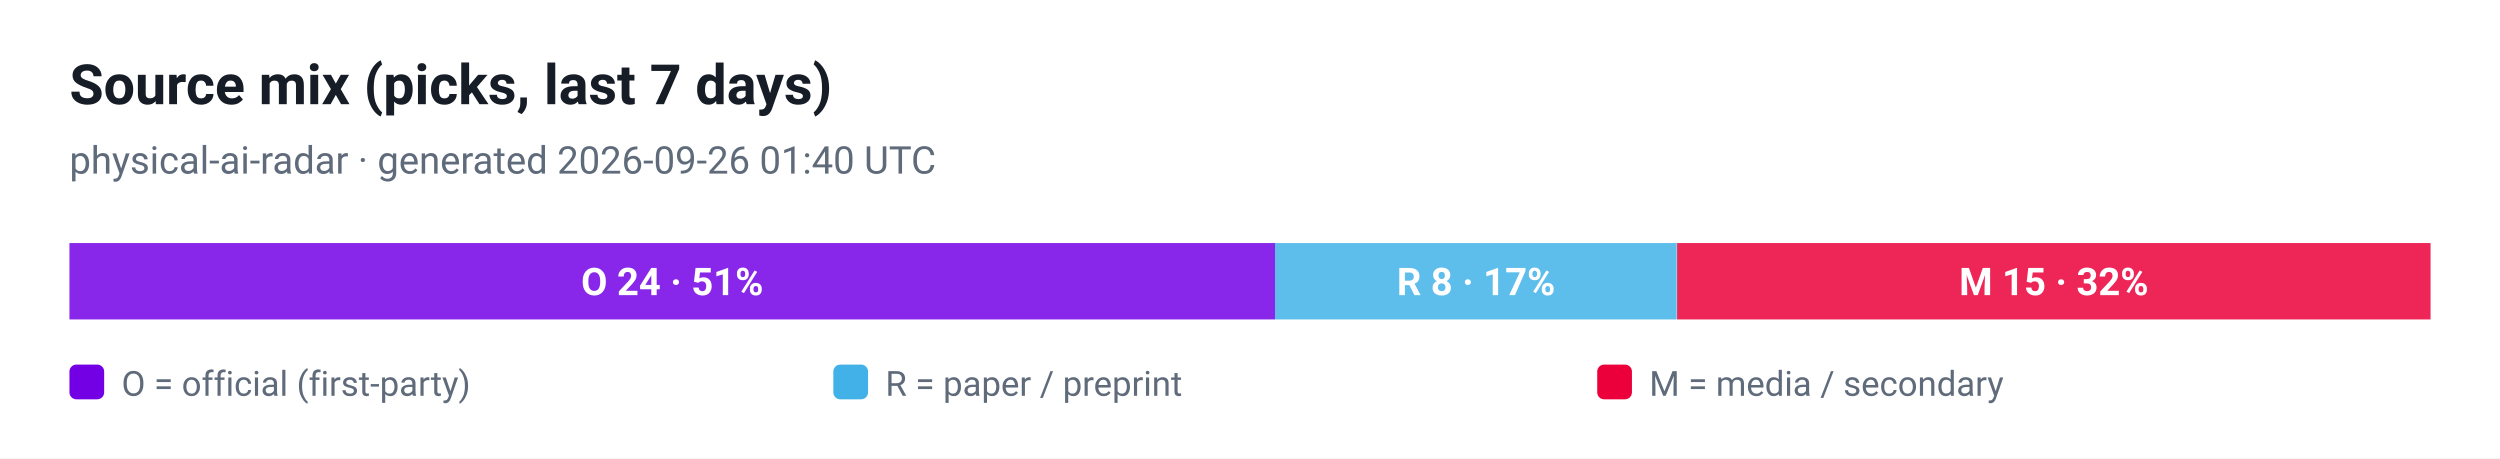
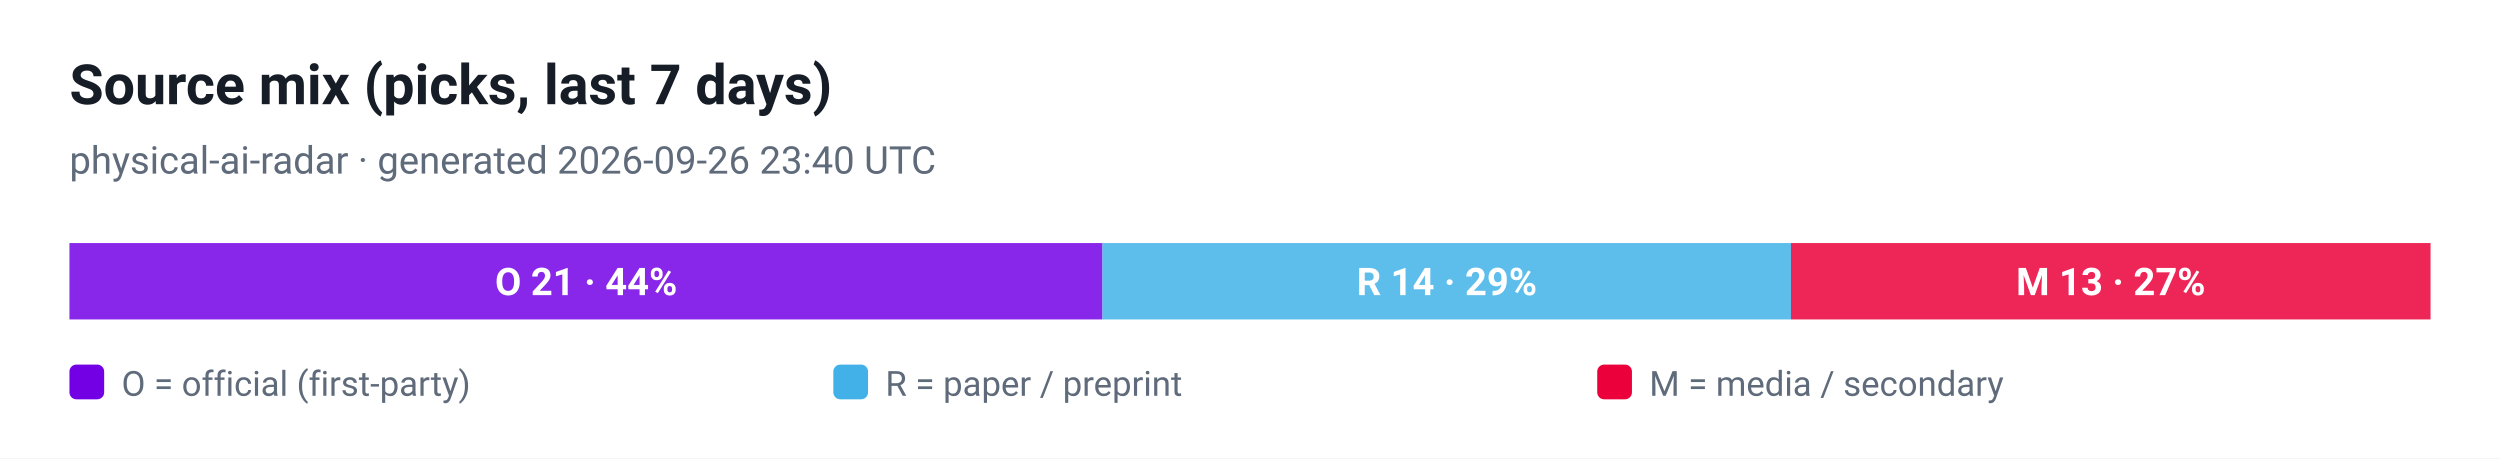
<svg xmlns="http://www.w3.org/2000/svg" viewBox="0 0 720 132" width="720" height="132" role="img" aria-label="Source mix (picks, last 7 days)">
  <style>
  .plate { fill: #ffffff }
  .ink { fill: #161d26 }
  .muted { fill: #5f6b7a }
  .grid { stroke: #e3e9ef }
  @media (prefers-color-scheme: dark) {
    .plate { fill: #0d1117 }
    .ink { fill: #e6edf3 }
    .muted { fill: #8b949e }
    .grid { stroke: #30363d }
  }
</style>
  <rect class="plate" width="720" height="132" />
  <text x="20" y="30" font-family="ui-sans-serif, -apple-system, 'Segoe UI', Roboto, Helvetica, Arial, sans-serif" font-size="16" font-weight="700" class="ink">Source mix (picks, last 7 days)</text>
-   <text x="20" y="50" font-family="ui-sans-serif, -apple-system, 'Segoe UI', Roboto, Helvetica, Arial, sans-serif" font-size="11" class="muted">physical-ai-radar · generated 2026-09-26 01:40 UTC</text>
-   <rect x="20.0" y="70" width="347.2" height="22" fill="#7300e5" fill-opacity="0.85" />
-   <text x="193.6" y="85" text-anchor="middle" font-family="ui-sans-serif, -apple-system, 'Segoe UI', Roboto, Helvetica, Arial, sans-serif" font-size="11" font-weight="700" fill="#ffffff">O 24 · 51%</text>
-   <rect x="367.2" y="70" width="115.7" height="22" fill="#41b1e8" fill-opacity="0.85" />
-   <text x="425.1" y="85" text-anchor="middle" font-family="ui-sans-serif, -apple-system, 'Segoe UI', Roboto, Helvetica, Arial, sans-serif" font-size="11" font-weight="700" fill="#ffffff">R 8 · 17%</text>
-   <rect x="483.0" y="70" width="217.0" height="22" fill="#eb003b" fill-opacity="0.85" />
-   <text x="591.5" y="85" text-anchor="middle" font-family="ui-sans-serif, -apple-system, 'Segoe UI', Roboto, Helvetica, Arial, sans-serif" font-size="11" font-weight="700" fill="#ffffff">M 15 · 32%</text>
+   <text x="20" y="50" font-family="ui-sans-serif, -apple-system, 'Segoe UI', Roboto, Helvetica, Arial, sans-serif" font-size="11" class="muted">physical-ai-radar · generated 2026-09-26 23:40 UTC</text>
+   <rect x="20.0" y="70" width="297.5" height="22" fill="#7300e5" fill-opacity="0.85" />
+   <text x="168.8" y="85" text-anchor="middle" font-family="ui-sans-serif, -apple-system, 'Segoe UI', Roboto, Helvetica, Arial, sans-serif" font-size="11" font-weight="700" fill="#ffffff">O 21 · 44%</text>
+   <rect x="317.5" y="70" width="198.3" height="22" fill="#41b1e8" fill-opacity="0.85" />
+   <text x="416.7" y="85" text-anchor="middle" font-family="ui-sans-serif, -apple-system, 'Segoe UI', Roboto, Helvetica, Arial, sans-serif" font-size="11" font-weight="700" fill="#ffffff">R 14 · 29%</text>
+   <rect x="515.8" y="70" width="184.2" height="22" fill="#eb003b" fill-opacity="0.85" />
+   <text x="607.9" y="85" text-anchor="middle" font-family="ui-sans-serif, -apple-system, 'Segoe UI', Roboto, Helvetica, Arial, sans-serif" font-size="11" font-weight="700" fill="#ffffff">M 13 · 27%</text>
  <rect x="20" y="105" width="10" height="10" rx="2" fill="#7300e5" />
  <text x="35" y="114" font-family="ui-sans-serif, -apple-system, 'Segoe UI', Roboto, Helvetica, Arial, sans-serif" font-size="10" fill="#5f6b7a">O = official (first-party)</text>
  <rect x="240" y="105" width="10" height="10" rx="2" fill="#41b1e8" />
  <text x="255" y="114" font-family="ui-sans-serif, -apple-system, 'Segoe UI', Roboto, Helvetica, Arial, sans-serif" font-size="10" fill="#5f6b7a">R = paper / preprint</text>
  <rect x="460" y="105" width="10" height="10" rx="2" fill="#eb003b" />
  <text x="475" y="114" font-family="ui-sans-serif, -apple-system, 'Segoe UI', Roboto, Helvetica, Arial, sans-serif" font-size="10" fill="#5f6b7a">M = media / secondary</text>
</svg>
